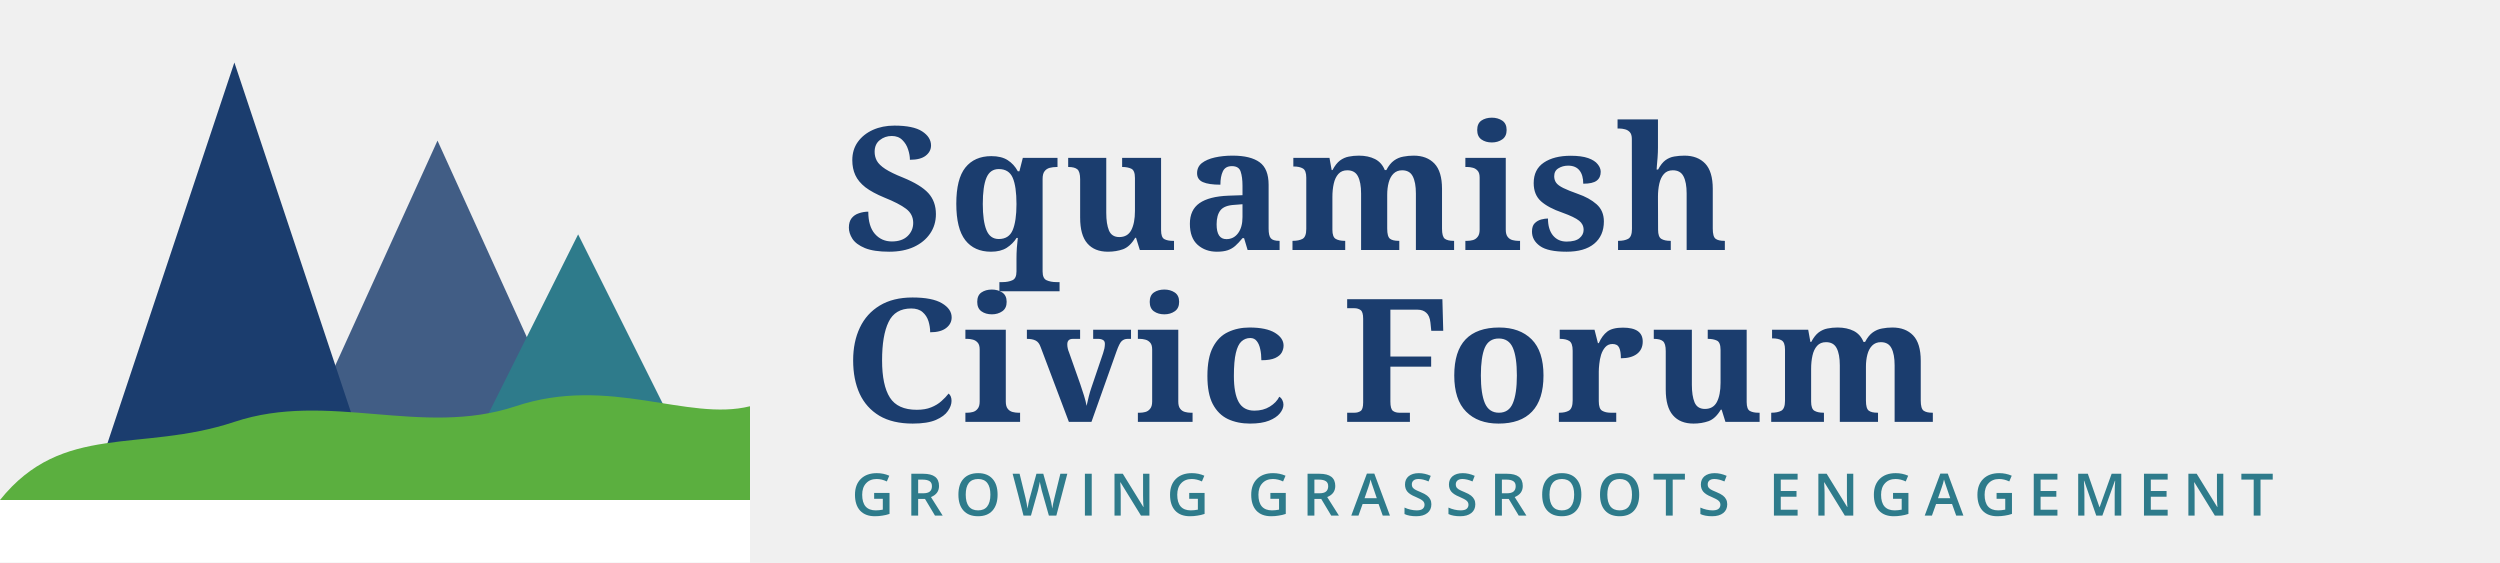
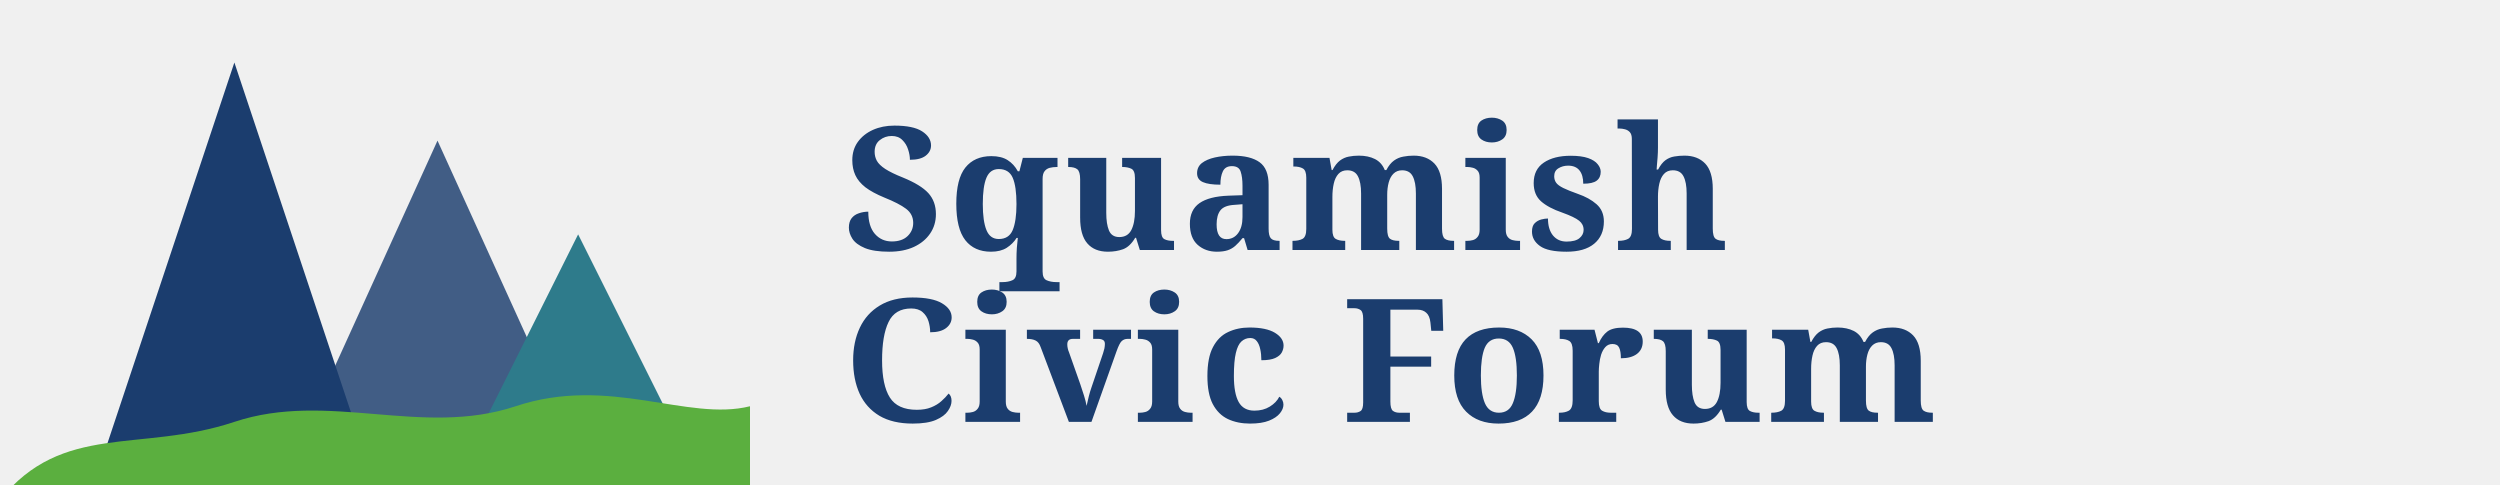
- <svg xmlns="http://www.w3.org/2000/svg" viewBox="0 0 320 72" role="img" aria-label="Squamish Civic Forum">
+ <svg xmlns="http://www.w3.org/2000/svg" viewBox="0 0 320 62" role="img" aria-label="Squamish Civic Forum">
  <polygon points="12,62 30,8 48,62" fill="#1B3D6E" />
  <polygon points="36,62 56,18 76,62" fill="#1B3D6E" opacity="0.82" />
  <polygon points="58,62 74,30 90,62" fill="#2E7B8B" />
  <path d="M0,64 C8,54 18,58 30,54 C42,50 54,56 66,52 C78,48 88,54 96,52 L96,66 Z" fill="#5BAF3F" />
  <rect x="0" y="64" width="96" height="8" fill="white" />
  <text x="108" y="32" font-family="Lora, Georgia, serif" font-size="22" font-weight="700" fill="#1B3D6E" letter-spacing="0.5">Squamish</text>
  <text x="108" y="54" font-family="Lora, Georgia, serif" font-size="22" font-weight="700" fill="#1B3D6E" letter-spacing="0.5">Civic Forum</text>
-   <text x="109" y="66" font-family="Open Sans, sans-serif" font-size="7.5" font-weight="600" fill="#2E7B8B" letter-spacing="1.5" text-transform="uppercase">GROWING GRASSROOTS ENGAGEMENT</text>
</svg>
